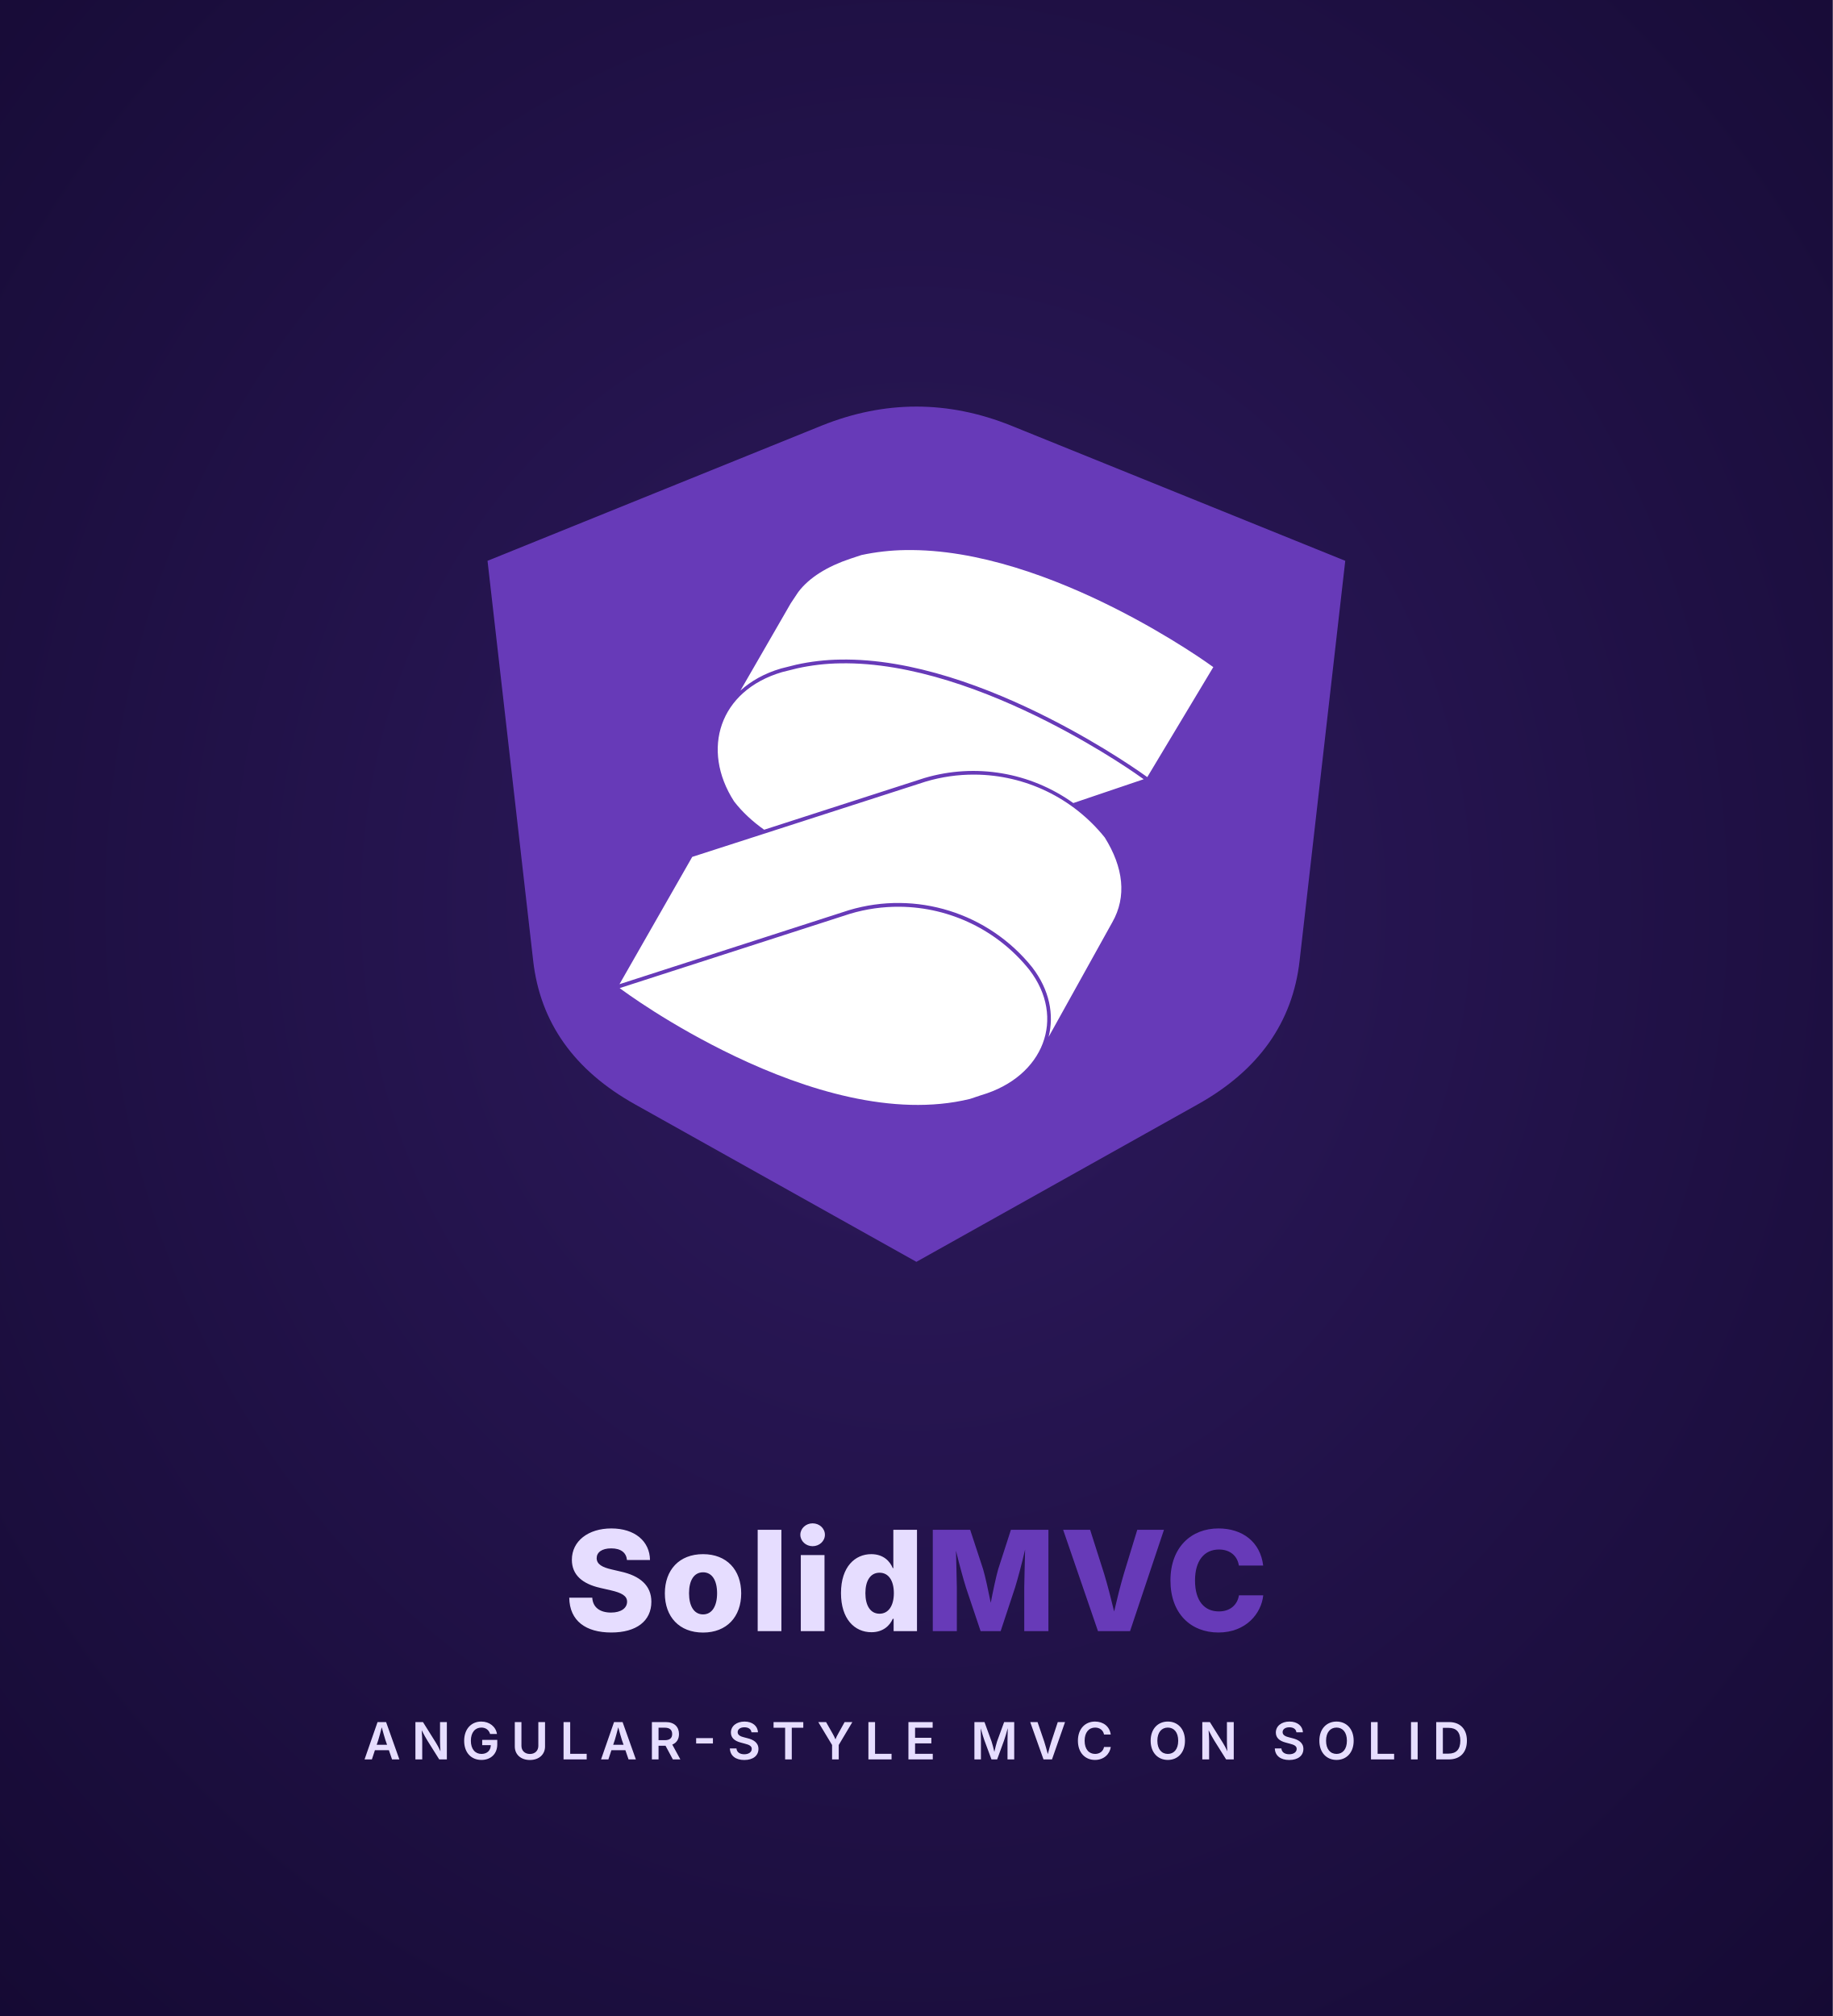
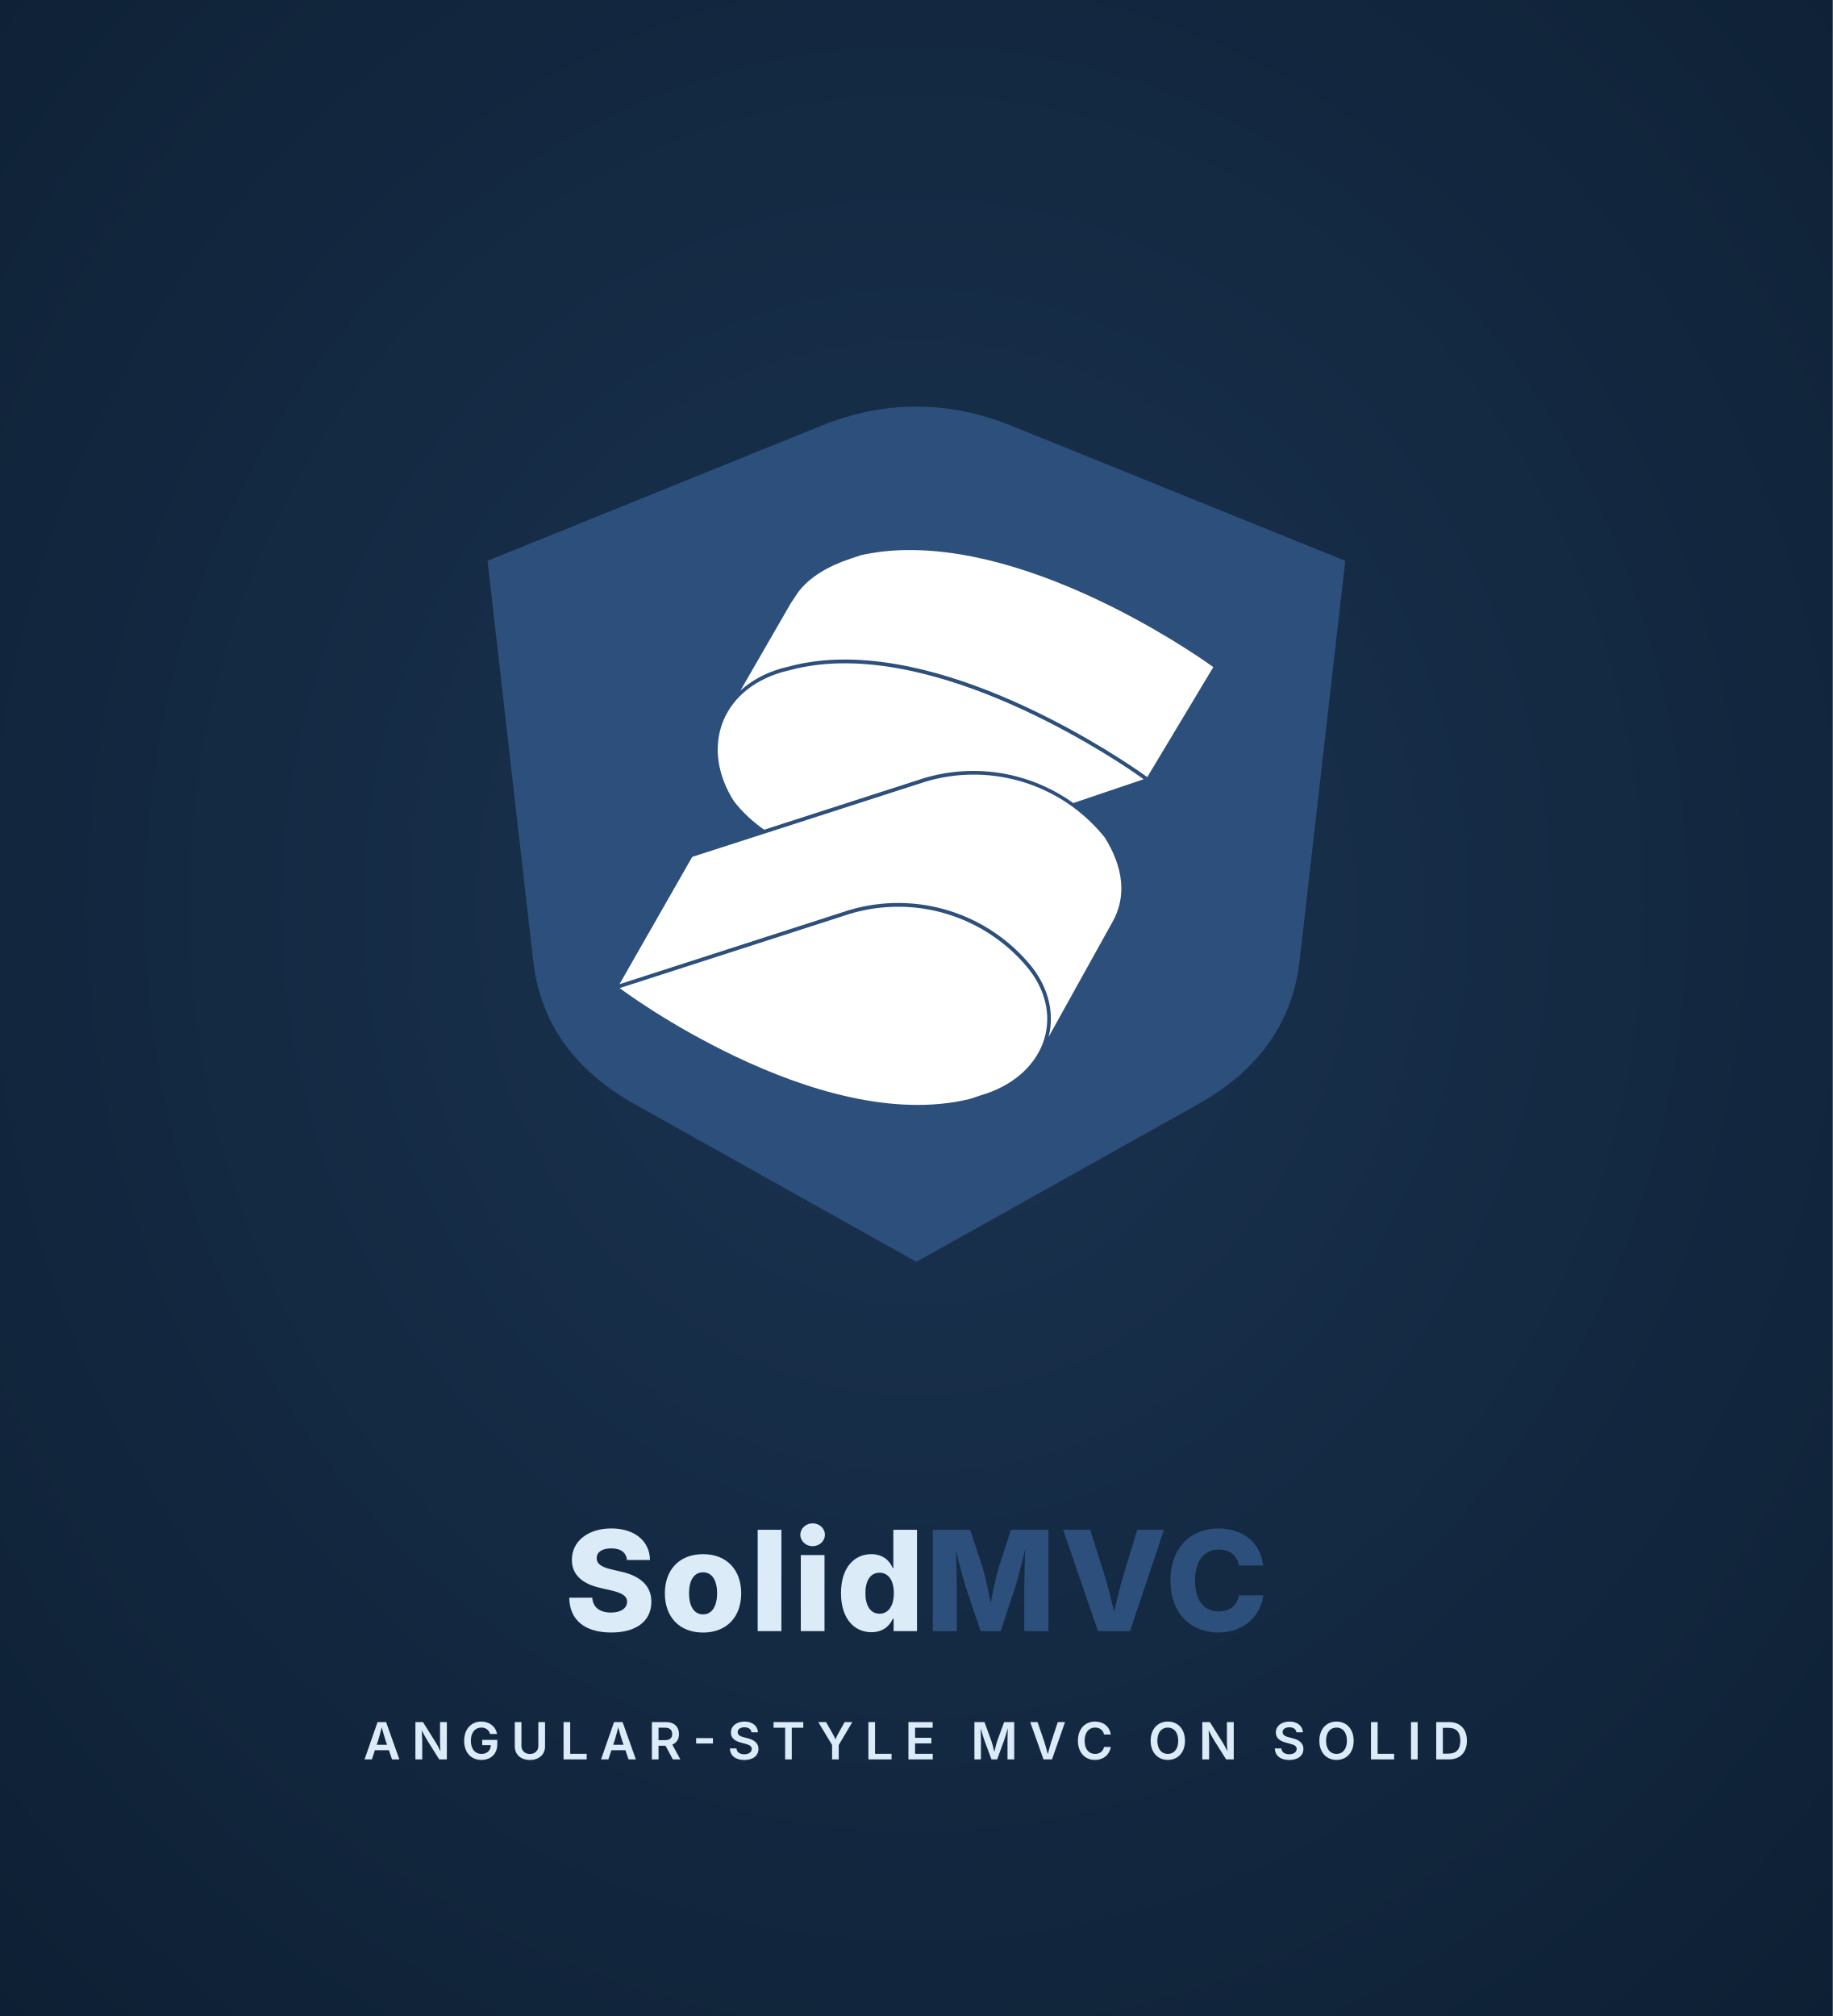
<svg xmlns="http://www.w3.org/2000/svg" viewBox="0 0 500 550">
  <defs>
    <radialGradient id="bg" cx="50%" cy="45%" r="75%">
-       <stop offset="0%" stop-color="#2e1a5e" />
-       <stop offset="100%" stop-color="#150a33" />
+       <stop offset="0%" stop-color="#1b3452" />
+       <stop offset="100%" stop-color="#0d1f33" />
    </radialGradient>
  </defs>
  <rect width="500" height="550" fill="url(#bg)" />
  <g transform="translate(70 73.5) scale(15)">
-     <path d="M 10.28,2.84 Q 12,2.15 13.72,2.84 L 19.8,5.3 L 18.97,12.57 Q 18.78,14.26 17.11,15.19 L 12,18.05 L 6.89,15.19 Q 5.22,14.26 5.03,12.57 L 4.2,5.3 Z" fill="#673ab8" />
+     <path d="M 10.28,2.84 Q 12,2.15 13.72,2.84 L 19.8,5.3 L 18.97,12.57 Q 18.78,14.26 17.11,15.19 L 12,18.05 L 6.89,15.19 Q 5.22,14.26 5.03,12.57 L 4.2,5.3 Z" fill="#2c4f7c" />
    <g transform="translate(6.6 4.75) scale(0.45)">
      <path d="M11.558.788A9.082 9.082 0 0 0 9.776.99l-.453.15c-.906.303-1.656.755-2.1 1.348l-.301.452-2.035 3.528c.426-.387.974-.698 1.643-.894h.001l.613-.154h.001a8.82 8.82 0 0 1 1.777-.206c2.916-.053 6.033 1.148 8.423 2.36 2.317 1.175 3.888 2.32 3.987 2.39L24 5.518c-.082-.06-1.66-1.21-3.991-2.386-2.393-1.206-5.521-2.396-8.45-2.343zM8.924 5.366a8.634 8.634 0 0 0-1.745.203l-.606.151c-1.278.376-2.095 1.16-2.43 2.108-.334.948-.188 2.065.487 3.116.33.43.747.813 1.216 1.147L12.328 10h.001a6.943 6.943 0 0 1 6.013 1.013l2.844-.963c-.17-.124-1.663-1.2-3.91-2.34-2.379-1.206-5.479-2.396-8.352-2.344zm5.435 4.497a6.791 6.791 0 0 0-1.984.283L2.94 13.189 0 18.334l9.276-2.992a6.945 6.945 0 0 1 7.408 2.314v.001c.695.903.89 1.906.66 2.808l2.572-4.63c.595-1.041.45-2.225-.302-3.429a6.792 6.792 0 0 0-5.255-2.543zm-3.031 5.341a6.787 6.787 0 0 0-2.006.283L.008 18.492c.175.131 2.02 1.498 4.687 2.768 2.797 1.332 6.37 2.467 9.468 1.712l.454-.152h.002c1.278-.376 2.134-1.162 2.487-2.09.353-.93.207-2.004-.541-2.978a6.791 6.791 0 0 0-5.237-2.548z" fill="#ffffff" />
    </g>
  </g>
-   <text x="250" y="445" font-family="system-ui, -apple-system, sans-serif" font-weight="800" font-size="38" fill="#e6ddff" text-anchor="middle" letter-spacing="1">Solid<tspan fill="#673ab8">MVC</tspan>
+   <text x="250" y="445" font-family="system-ui, -apple-system, sans-serif" font-weight="800" font-size="38" fill="#dcebf8" text-anchor="middle" letter-spacing="1">Solid<tspan fill="#2c4f7c">MVC</tspan>
  </text>
-   <text x="250" y="480" font-family="system-ui, -apple-system, sans-serif" font-weight="600" font-size="14" fill="#e6ddff" text-anchor="middle" letter-spacing="3">ANGULAR-STYLE MVC ON SOLID</text>
+   <text x="250" y="480" font-family="system-ui, -apple-system, sans-serif" font-weight="600" font-size="14" fill="#dcebf8" text-anchor="middle" letter-spacing="3">ANGULAR-STYLE MVC ON SOLID</text>
</svg>
